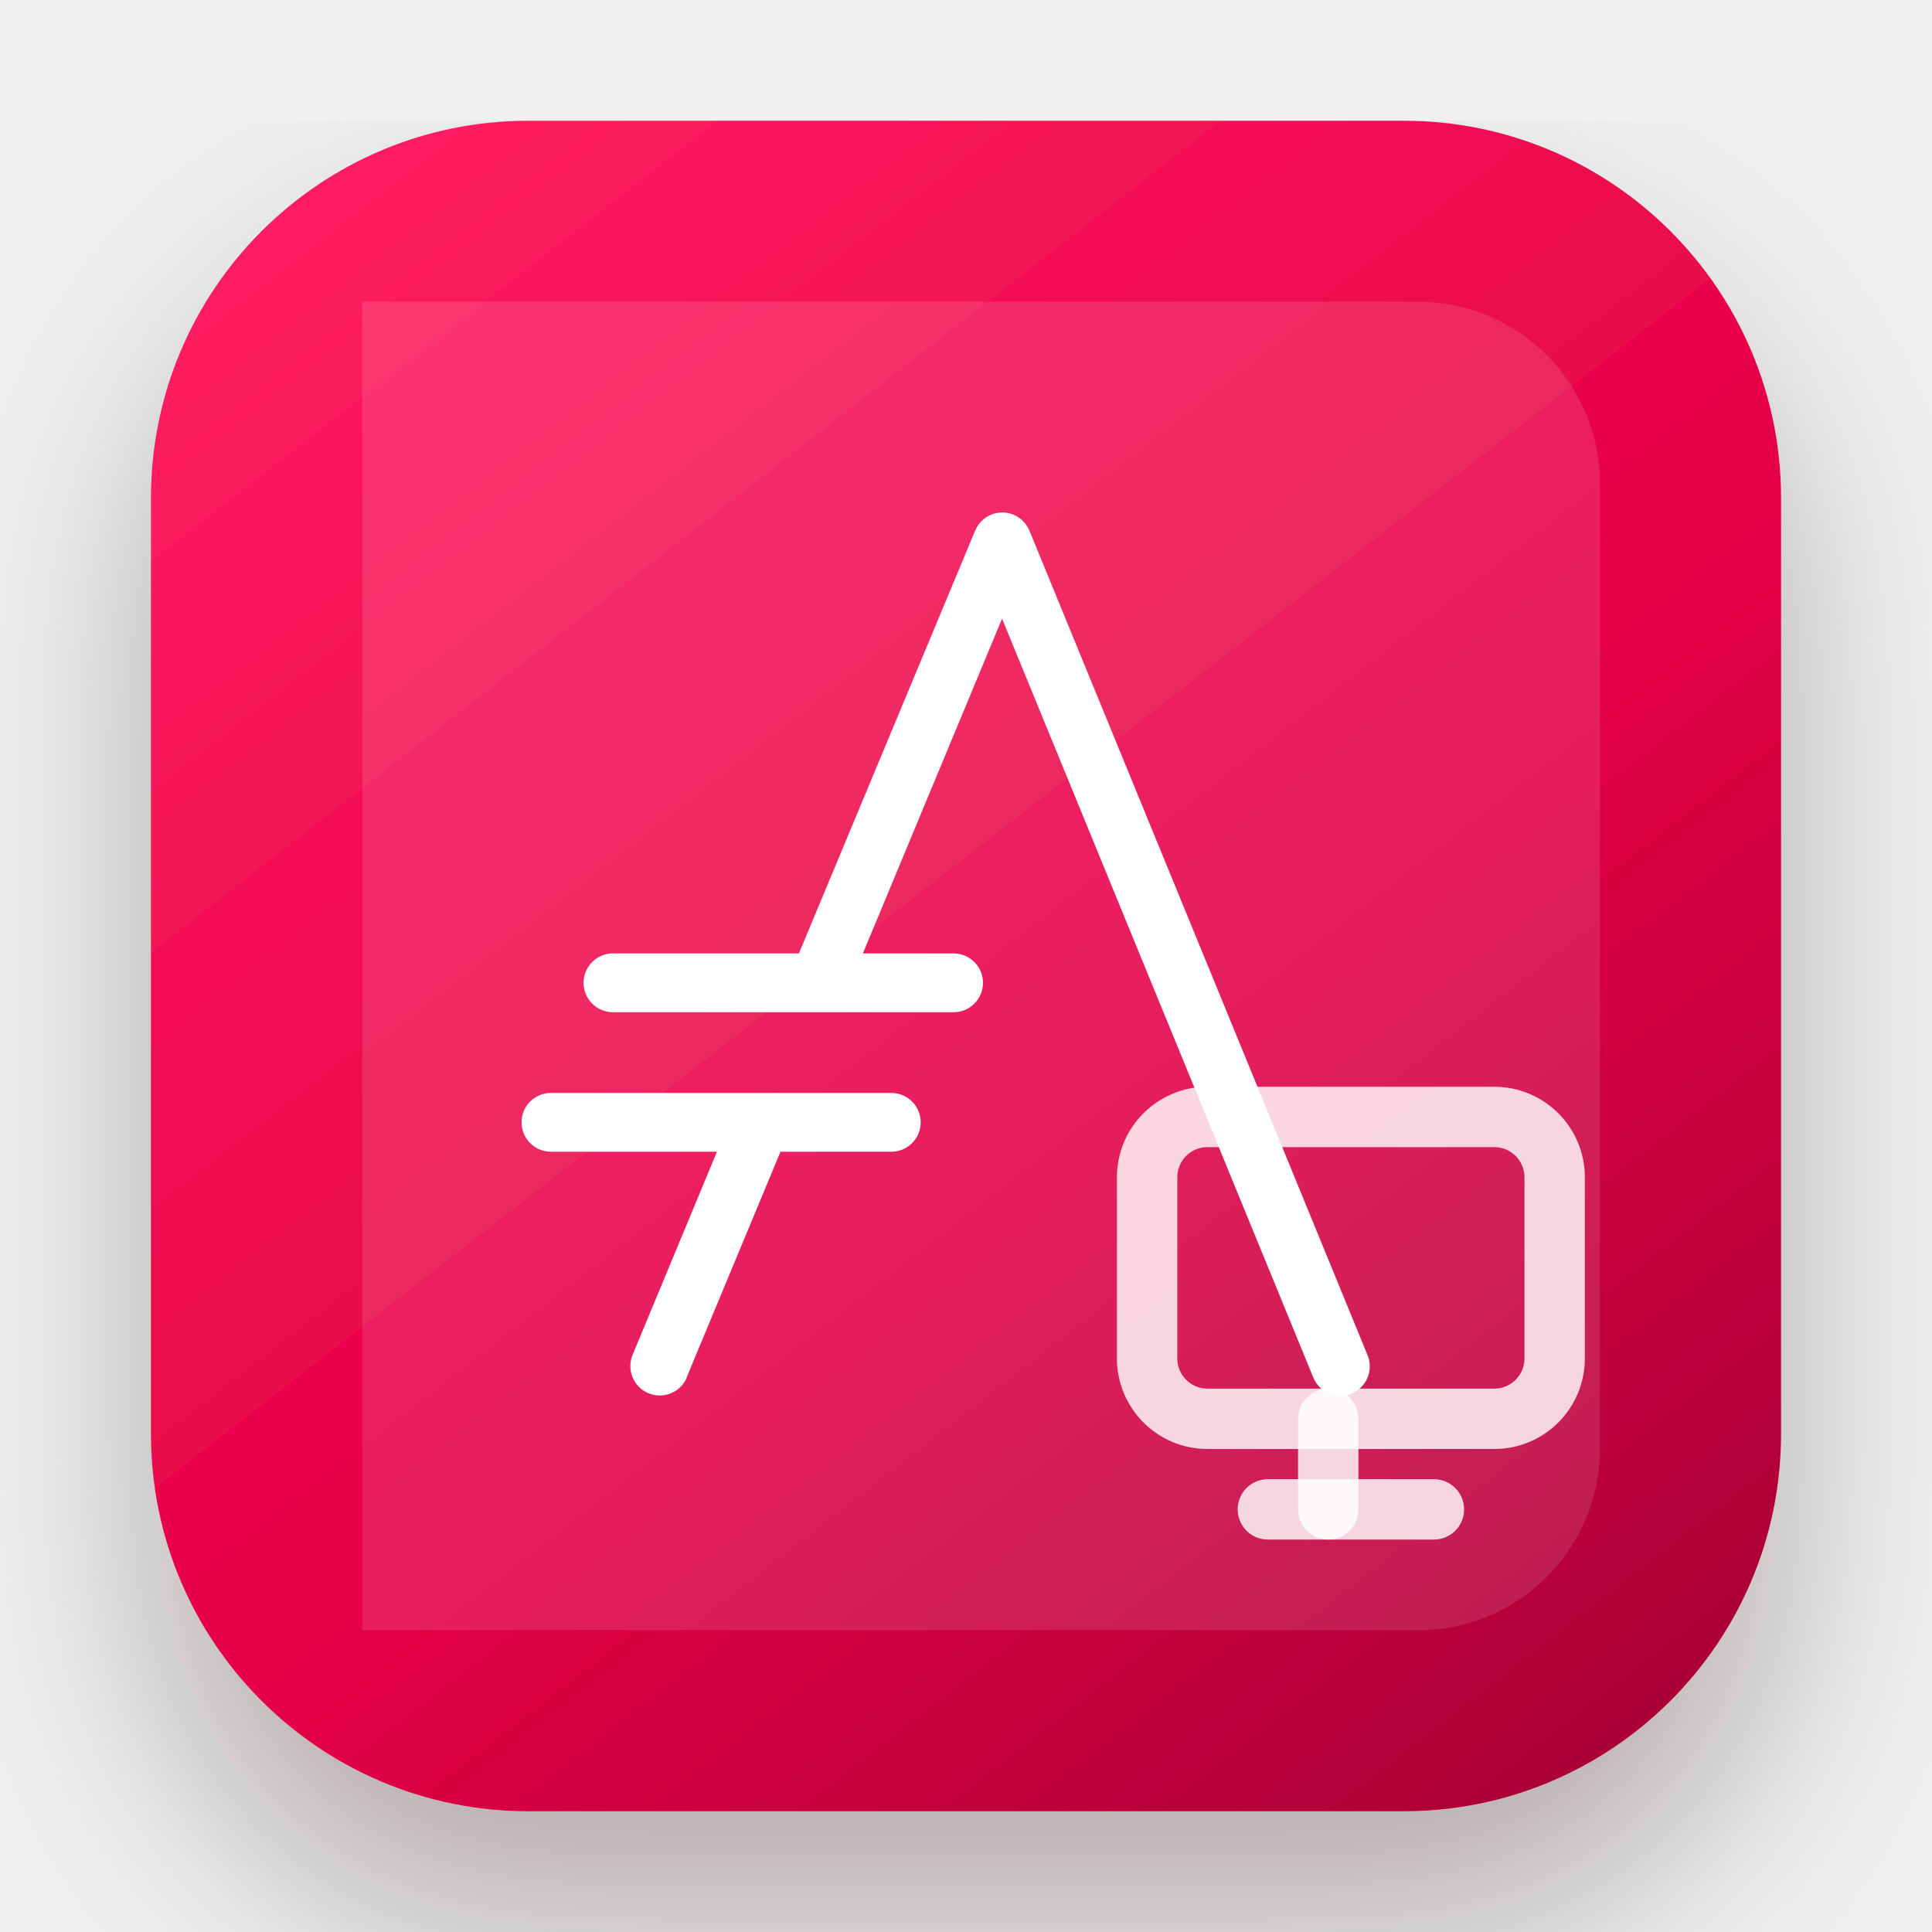
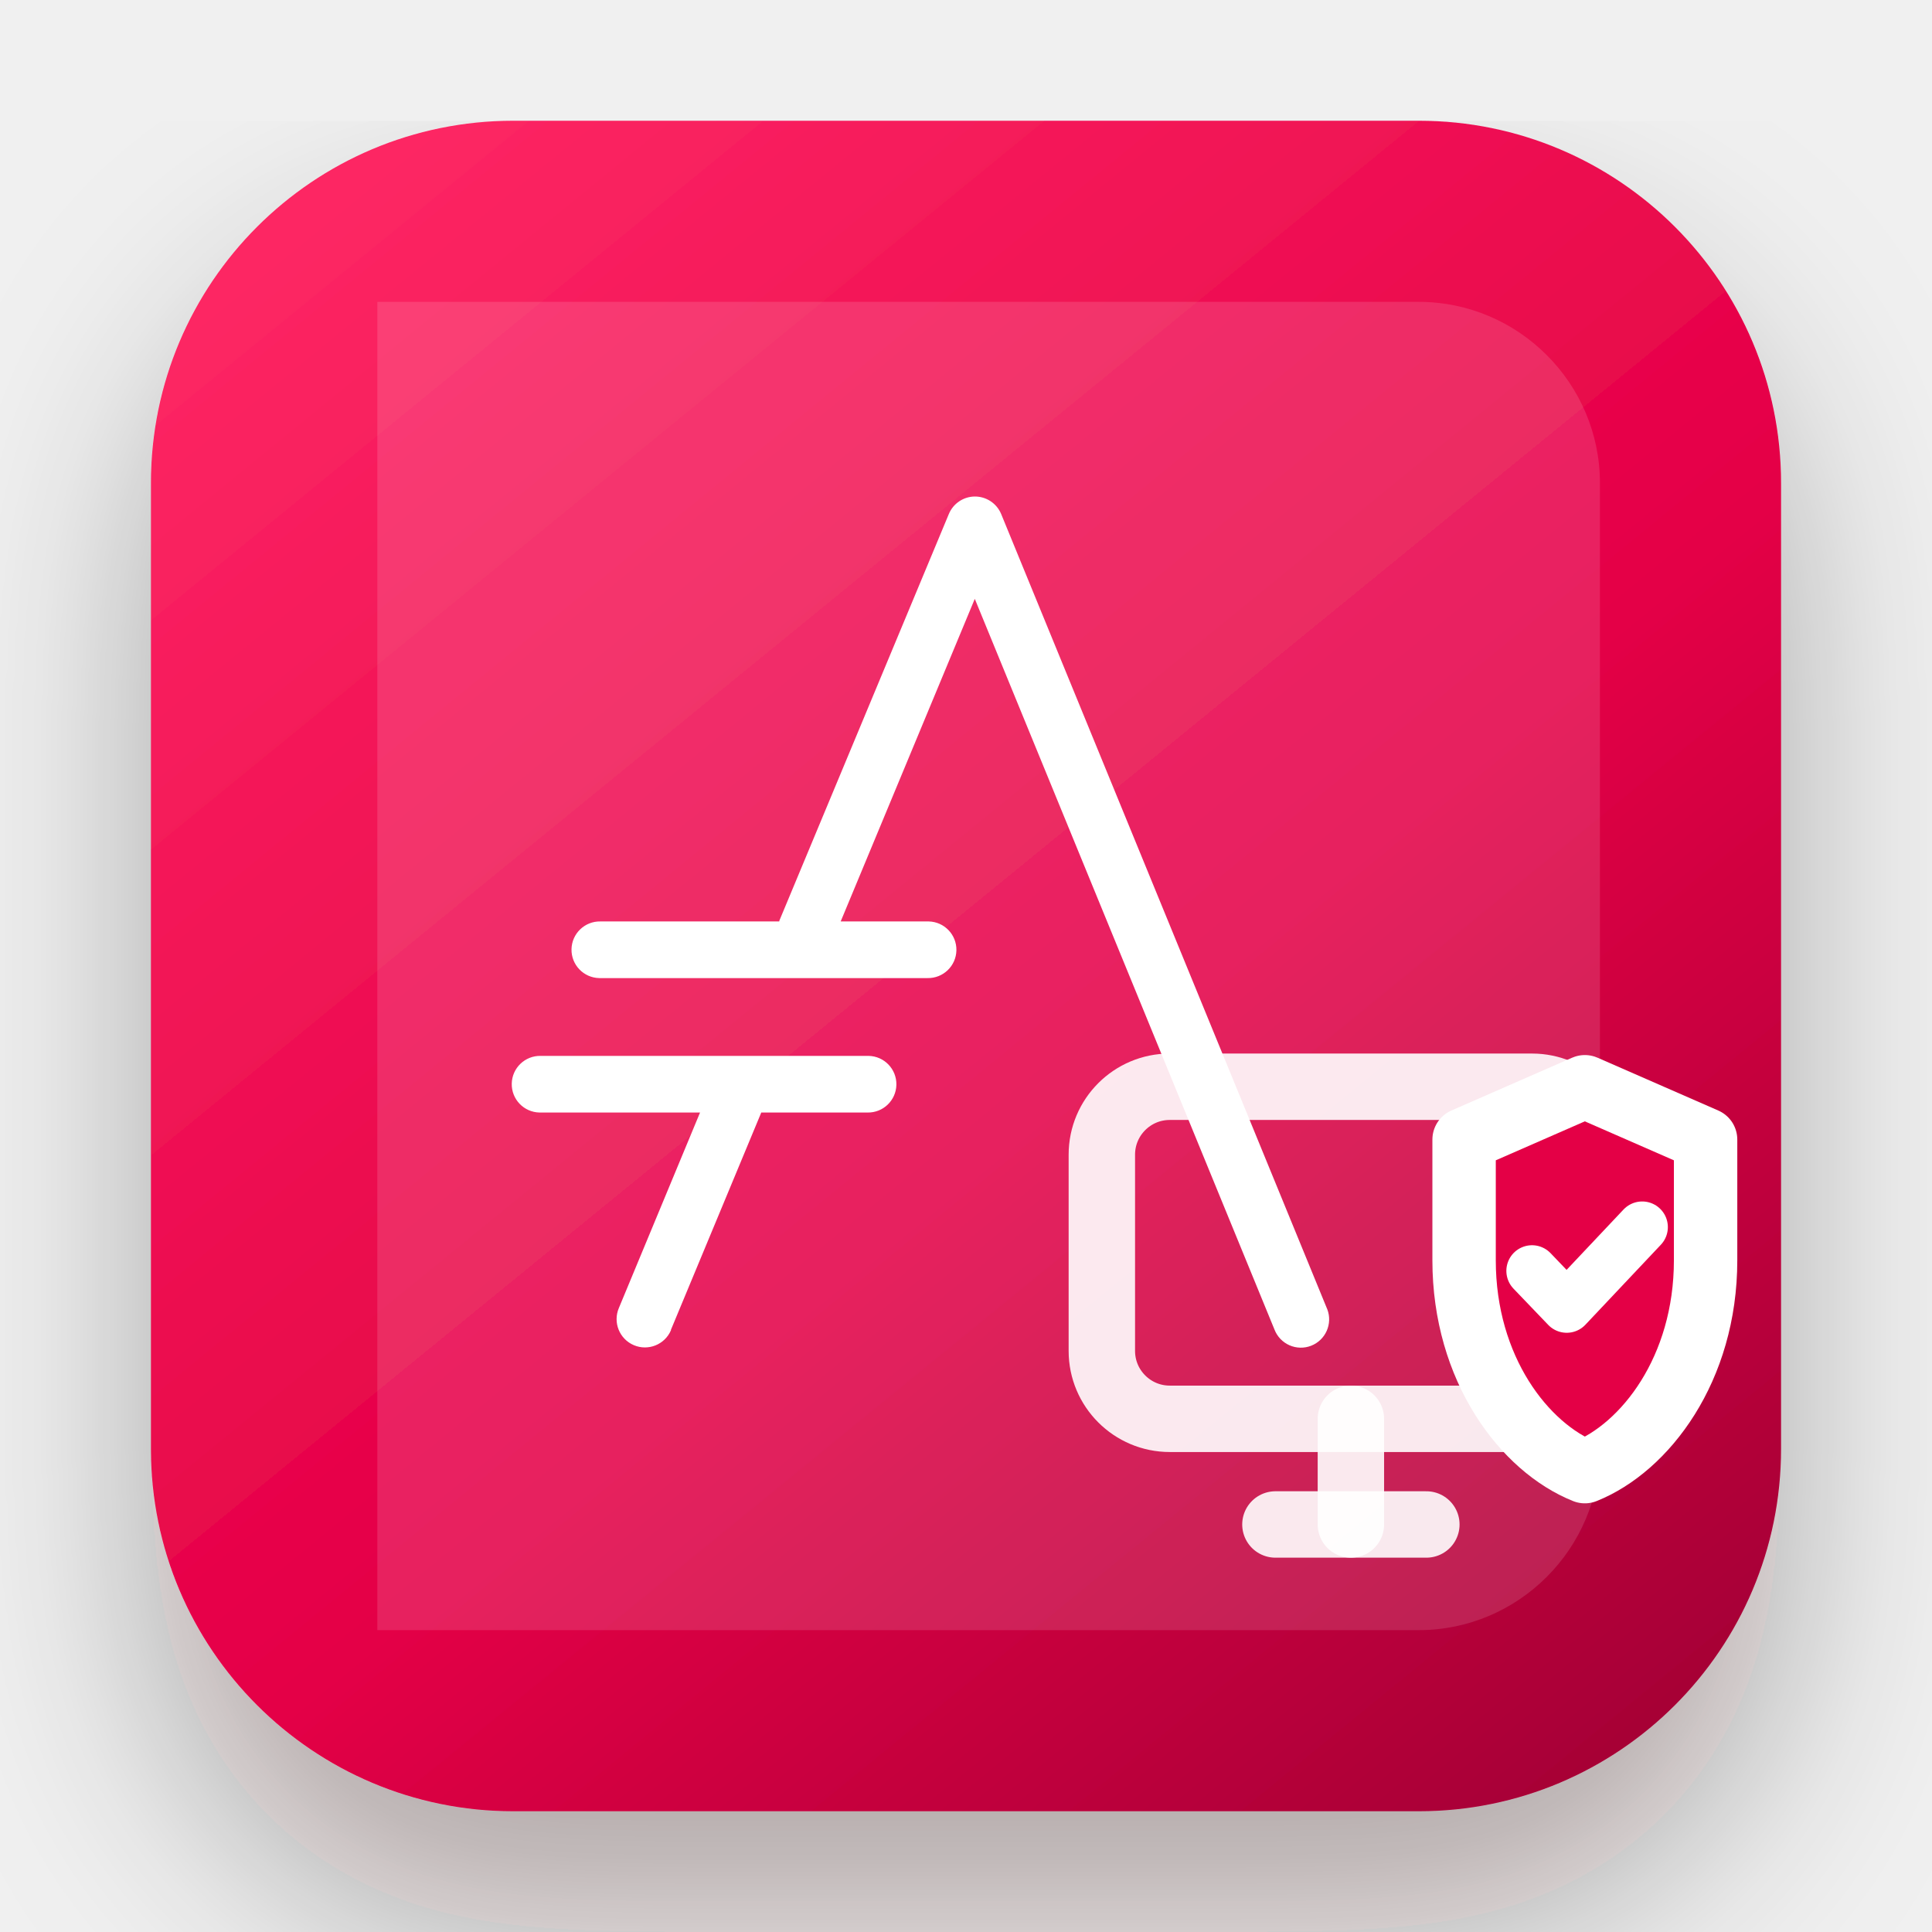
- <svg xmlns="http://www.w3.org/2000/svg" width="128" height="128" viewBox="0 0 128 128" role="img" aria-label="AsciiDoc Local Preview">
+ <svg xmlns="http://www.w3.org/2000/svg" width="128" height="128" viewBox="0 0 128 128" role="img" aria-label="AsciiDoc Zero-Network Preview">
  <defs>
-     <linearGradient id="bg" x1="22" y1="10" x2="106" y2="118" gradientUnits="userSpaceOnUse">
-       <stop offset="0" stop-color="#ff1f63" />
-       <stop offset="0.58" stop-color="#e40046" />
-       <stop offset="1" stop-color="#aa0037" />
+     <linearGradient id="bg" x1="18" y1="8" x2="111" y2="122" gradientUnits="userSpaceOnUse">
+       <stop offset="0" stop-color="#ff2a66" />
+       <stop offset="0.56" stop-color="#e40046" />
+       <stop offset="1" stop-color="#9f0034" />
    </linearGradient>
-     <filter id="shadow" x="-20%" y="-20%" width="140%" height="150%" color-interpolation-filters="sRGB">
-       <feDropShadow dx="0" dy="8" stdDeviation="7" flood-color="#2a0010" flood-opacity=".28" />
+     <filter id="shadow" x="-18%" y="-18%" width="136%" height="150%" color-interpolation-filters="sRGB">
+       <feDropShadow dx="0" dy="8" stdDeviation="7" flood-color="#2a0010" flood-opacity=".3" />
    </filter>
  </defs>
-   <rect x="10" y="8" width="108" height="112" rx="25" fill="url(#bg)" filter="url(#shadow)" />
-   <path fill="#fff" opacity=".12" d="M24 20h70c6.6 0 12 5.4 12 12v64c0 6.6-5.4 12-12 12H24z" />
-   <g transform="translate(11.2 10.4) scale(3.3)">
+   <rect x="10" y="8" width="108" height="112" rx="24" fill="url(#bg)" filter="url(#shadow)" />
+   <path fill="#fff" opacity=".13" d="M25 20h69c6.6 0 12 5.4 12 12v64c0 6.6-5.4 12-12 12H25z" />
+   <g transform="translate(11.4 10.2) scale(3.18)">
    <path fill="#fff" d="M23.731 24.83a.589.589 0 0 1-.763-.337L16.724 9.269 13.93 15.99h1.833a.59.59 0 0 1-.024 1.18H8.9a.59.59 0 0 1 .024-1.18h3.727l0-.013L16.184 7.5a.591.591 0 0 1 .533-.363h0a.592.592 0 0 1 .557.366l6.785 16.546.009.021A.59.59 0 0 1 23.731 24.83Z" />
    <path fill="#fff" d="M14.516 18.791H7.679a.59.59 0 0 0-.024 1.18H11L9.309 24.043a.59.59 0 0 0 1.085.464l0-.011 1.875-4.509.005-.016h2.215a.59.59 0 0 0 .023-1.18Z" />
  </g>
  <g fill="none" stroke="#fff" stroke-linecap="round" stroke-linejoin="round">
-     <rect x="76" y="74" width="27" height="20" rx="4" opacity=".82" stroke-width="4" />
-     <path d="M84 100h11" opacity=".82" stroke-width="4" />
-     <path d="M88 94v6" opacity=".82" stroke-width="4" />
+     <rect x="73" y="72" width="33" height="22" rx="4.5" opacity=".9" stroke-width="4.4" />
+     <path d="M84.5 101h10" opacity=".9" stroke-width="4.4" />
+     <path d="M89.5 94v7" opacity=".9" stroke-width="4.4" />
+     <path d="M97 83.5v-8l8-3.5 8 3.5v8c0 7.2-4 12.4-8 14-4-1.6-8-6.8-8-14Z" fill="#e40046" stroke-width="4.2" />
+     <path d="M101.5 84.2l2.3 2.4 5-5.3" stroke-width="3.4" />
  </g>
</svg>
